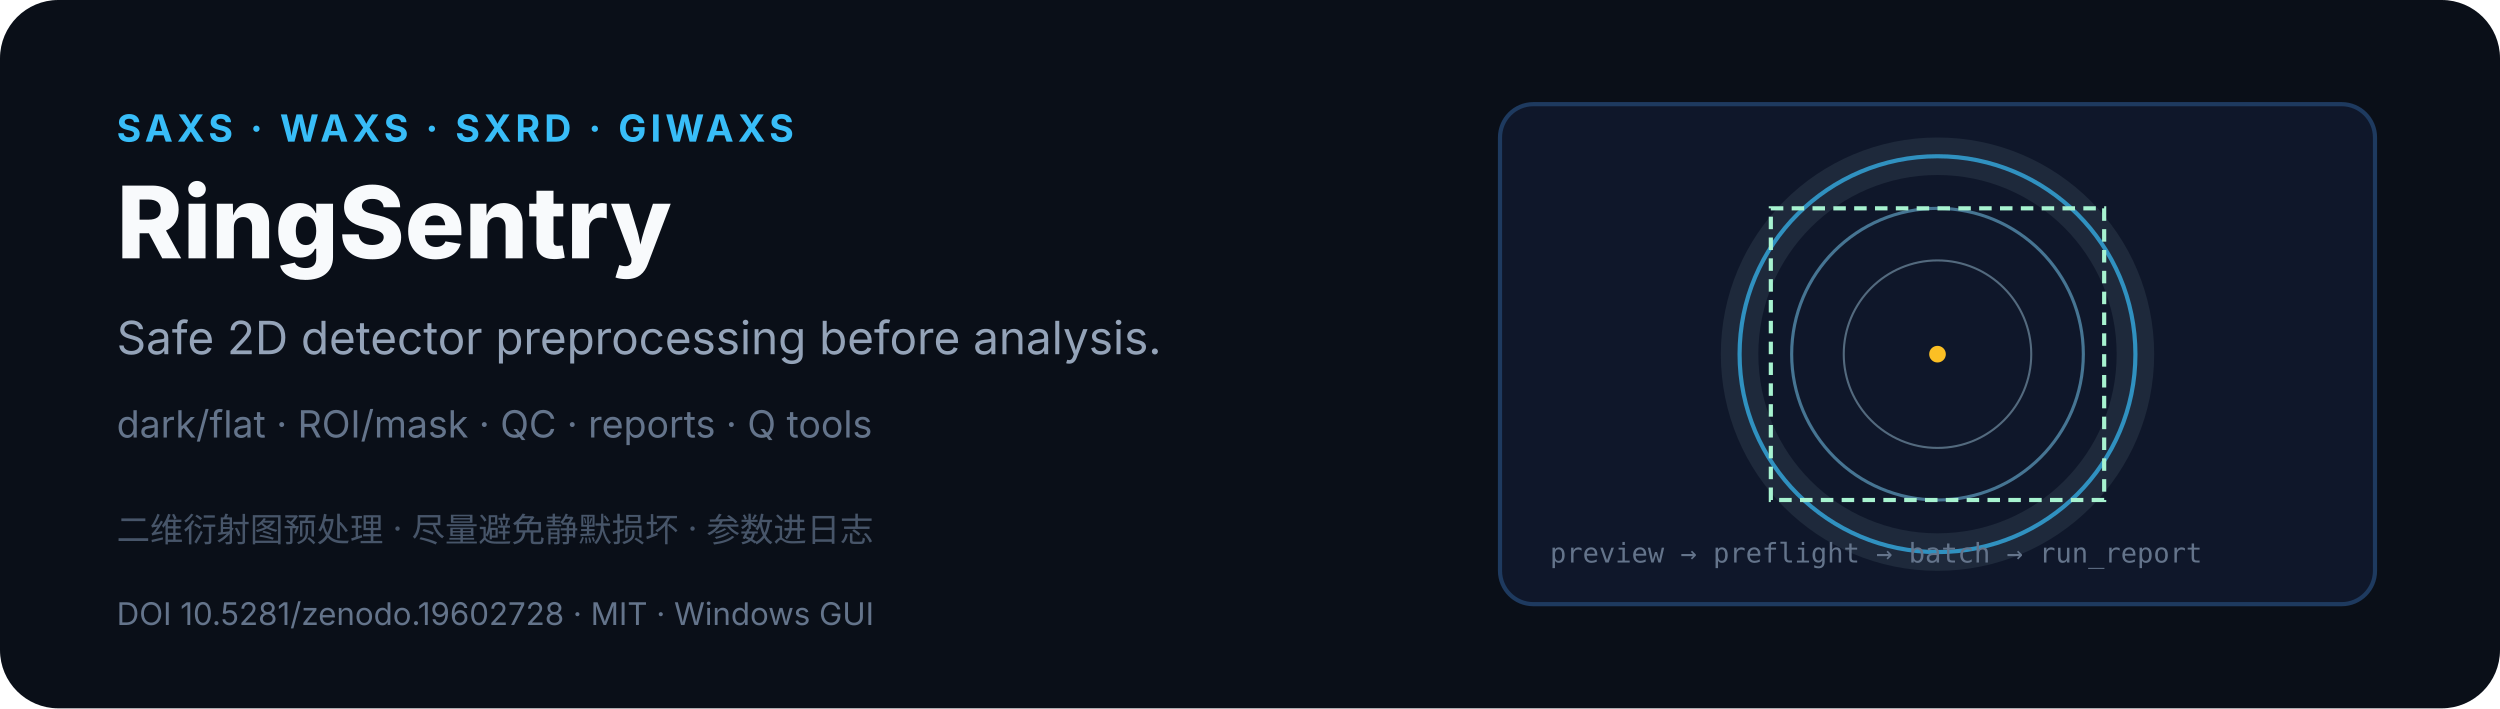
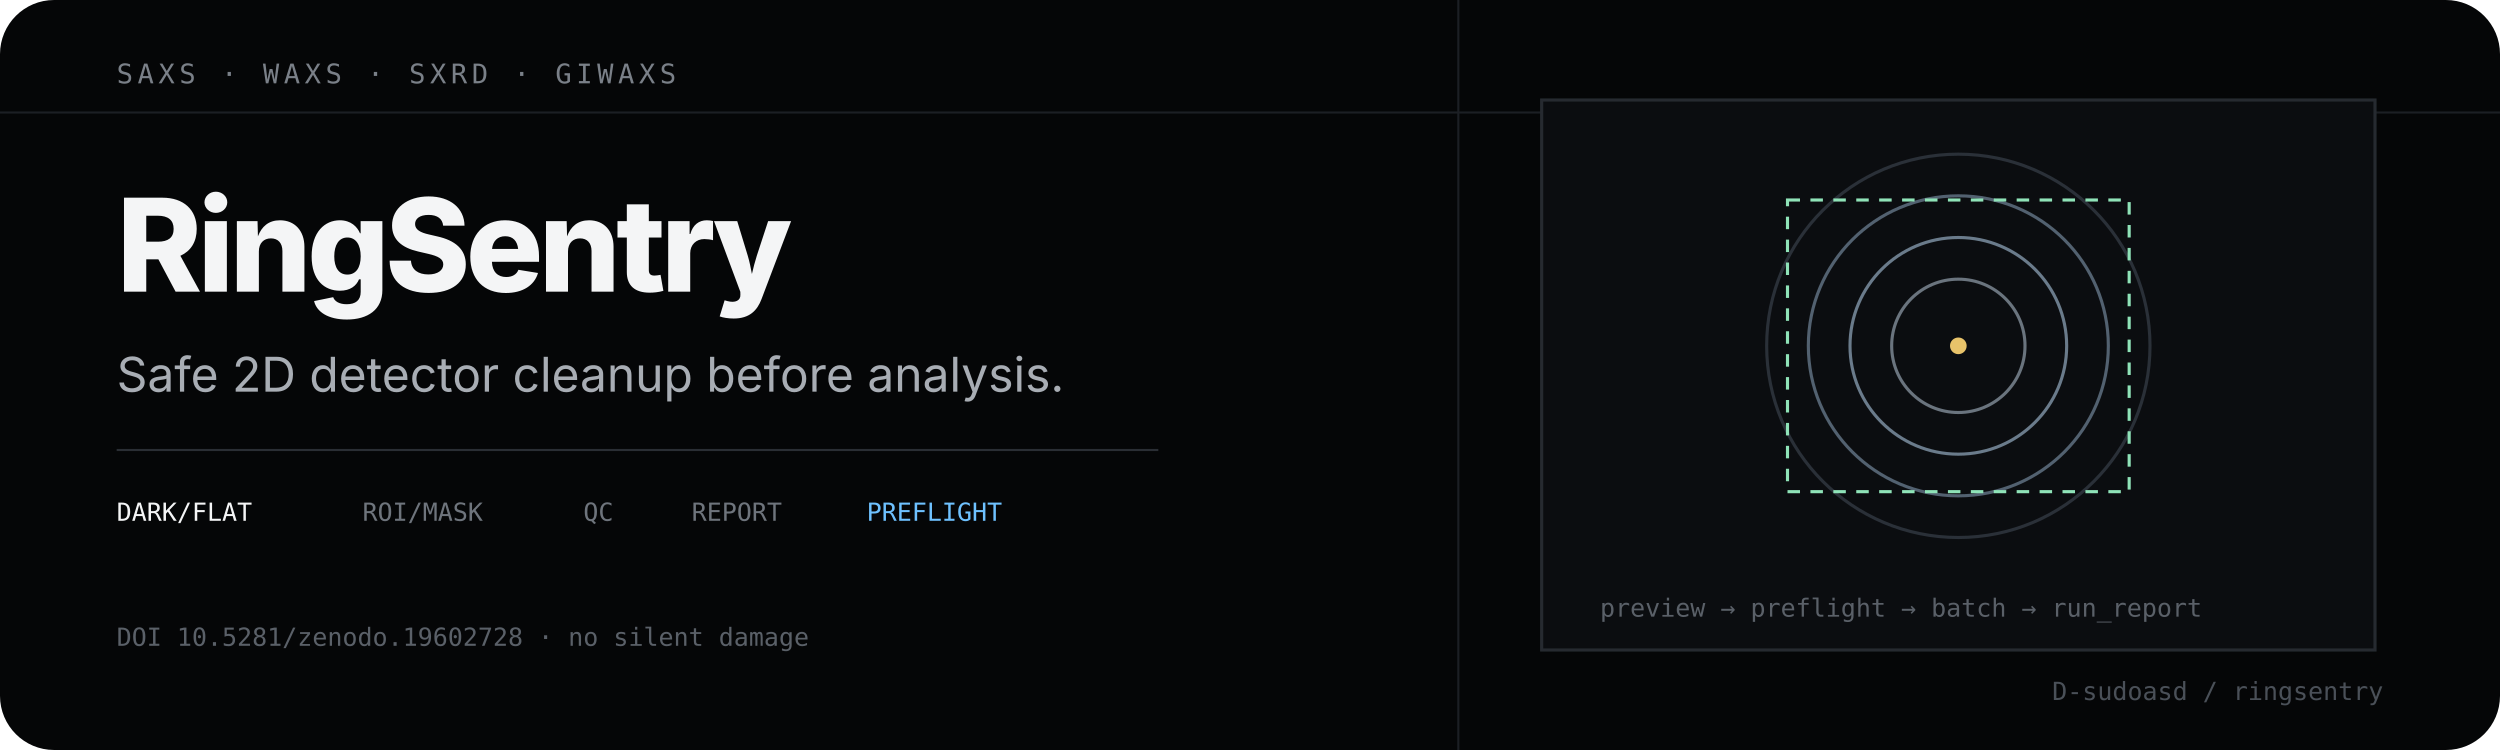
- <svg xmlns="http://www.w3.org/2000/svg" width="1200" height="340" viewBox="0 0 1200 340" role="img" aria-labelledby="title desc">
-   <rect width="1200" height="340" rx="28" fill="#0a0f18" />
-   <g font-family="-apple-system, BlinkMacSystemFont, Segoe UI, PingFang SC, sans-serif">
-     <text x="56" y="68" fill="#38bdf8" font-size="18" font-weight="700" letter-spacing="2">SAXS · WAXS · SXRD · GIWAXS</text>
-     <text x="56" y="124" fill="#f8fafc" font-size="48" font-weight="800">RingSentry</text>
-     <text x="56" y="170" fill="#94a3b8" font-size="22">Safe 2D detector preprocessing before analysis.</text>
-     <text x="56" y="210" fill="#64748b" font-size="18">dark/flat · ROI/mask · QC · reports · Q tools</text>
-     <text x="56" y="260" fill="#475569" font-size="16">二维衍射图预处理 · 尽量避免静默损坏 · 参数进日志</text>
-     <text x="56" y="300" fill="#64748b" font-size="15">DOI 10.5281/zenodo.19602728 · MIT · Windows GUI</text>
+ <svg xmlns="http://www.w3.org/2000/svg" width="1200" height="360" viewBox="0 0 1200 360" role="img" aria-labelledby="title desc">
+   <rect width="1200" height="360" rx="26" fill="#050607" />
+   <path d="M0 54H1200M700 0V360" stroke="#1C1F24" />
+   <g transform="translate(56 40)" font-family="-apple-system,BlinkMacSystemFont,'Segoe UI',sans-serif">
+     <text fill="#7A8088" font-family="ui-monospace,SFMono-Regular,Menlo,monospace" font-size="13" letter-spacing="2.2">SAXS · WAXS · SXRD · GIWAXS</text>
+     <text y="100" fill="#F4F5F6" font-size="62" font-weight="760" letter-spacing="-2.2">RingSentry</text>
+     <text y="148" fill="#A8ADB4" font-size="23">Safe 2D detector cleanup before analysis.</text>
+     <path d="M0 176H500" stroke="#2A2E34" />
+     <g transform="translate(0 210)" font-family="ui-monospace,SFMono-Regular,Menlo,monospace" font-size="12">
+       <text fill="#F4F5F6">DARK/FLAT</text>
+       <text x="118" fill="#6E747C">ROI/MASK</text>
+       <text x="224" fill="#6E747C">QC</text>
+       <text x="276" fill="#6E747C">REPORT</text>
+       <text x="360" fill="#6EC1FF">PREFLIGHT</text>
+     </g>
+     <text y="270" fill="#5A6068" font-family="ui-monospace,SFMono-Regular,Menlo,monospace" font-size="12">DOI 10.5281/zenodo.19602728 · no silent damage</text>
  </g>
-   <g transform="translate(720 50)">
-     <rect width="420" height="240" rx="16" fill="#0f172a" stroke="#1e3a5f" stroke-width="2" />
-     <circle cx="210" cy="120" r="95" fill="none" stroke="#1e293b" stroke-width="18" />
-     <circle cx="210" cy="120" r="95" fill="none" stroke="#38bdf8" stroke-width="2" opacity="0.7" />
-     <circle cx="210" cy="120" r="70" fill="none" stroke="#7dd3fc" stroke-width="1.5" opacity="0.5" />
-     <circle cx="210" cy="120" r="45" fill="none" stroke="#bae6fd" stroke-width="1" opacity="0.4" />
-     <circle cx="210" cy="120" r="4" fill="#fbbf24" />
-     <rect x="130" y="50" width="160" height="140" fill="none" stroke="#a7f3d0" stroke-width="2" stroke-dasharray="6 4" />
-     <text x="24" y="220" fill="#64748b" font-family="ui-monospace, monospace" font-size="13">preview → preflight → batch → run_report</text>
+   <g transform="translate(740 48)" fill="none" stroke="#DDE0E3" stroke-width="1.5">
+     <rect width="400" height="264" fill="#0B0D10" stroke="#262A30" />
+     <circle cx="200" cy="118" r="92" stroke="#2A3038" />
+     <circle cx="200" cy="118" r="72" stroke="#5A6A7A" opacity="0.9" />
+     <circle cx="200" cy="118" r="52" stroke="#8AA0B4" opacity="0.75" />
+     <circle cx="200" cy="118" r="32" stroke="#B8C8D8" opacity="0.55" />
+     <circle cx="200" cy="118" r="4" fill="#E8C36A" stroke="none" />
+     <rect x="118" y="48" width="164" height="140" stroke="#8FE3B8" stroke-dasharray="6 5" />
+     <text x="28" y="248" fill="#5A6068" stroke="none" font-family="ui-monospace,SFMono-Regular,Menlo,monospace" font-size="12">preview → preflight → batch → run_report</text>
  </g>
+   <text x="1144" y="336" text-anchor="end" fill="#4A5058" font-family="ui-monospace,SFMono-Regular,Menlo,monospace" font-size="12">D-sudoasd / ringsentry</text>
</svg>
